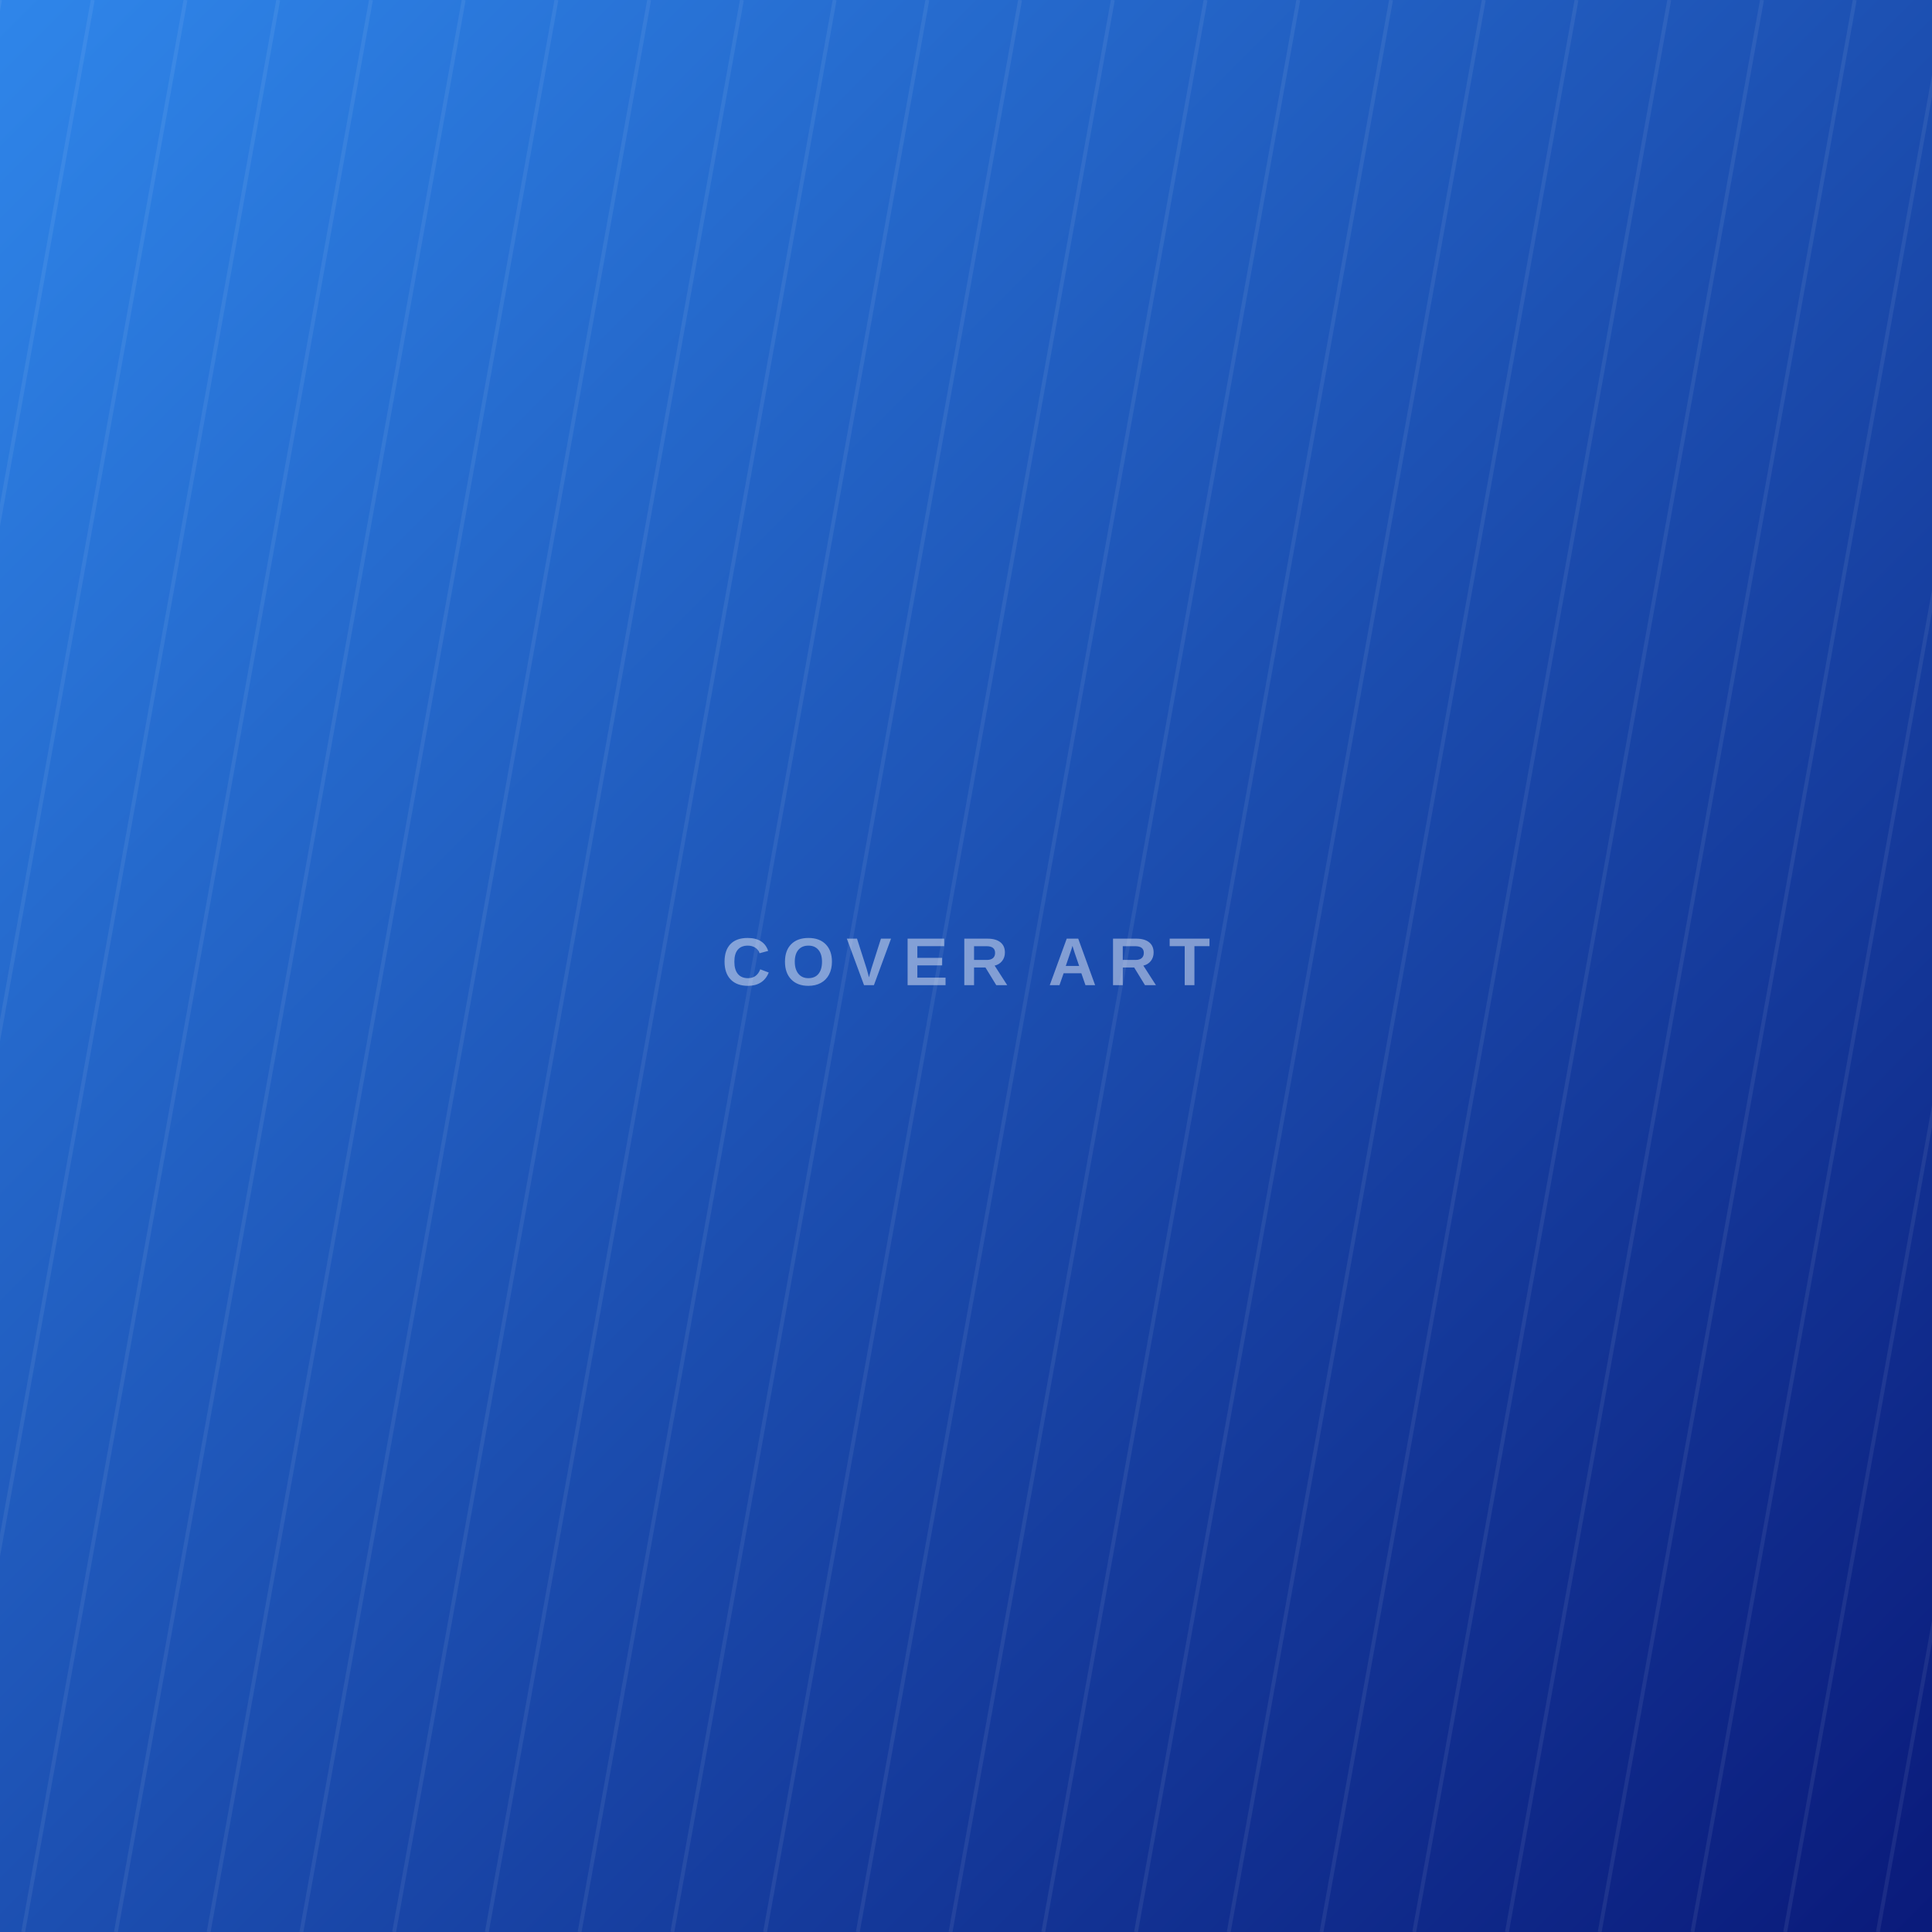
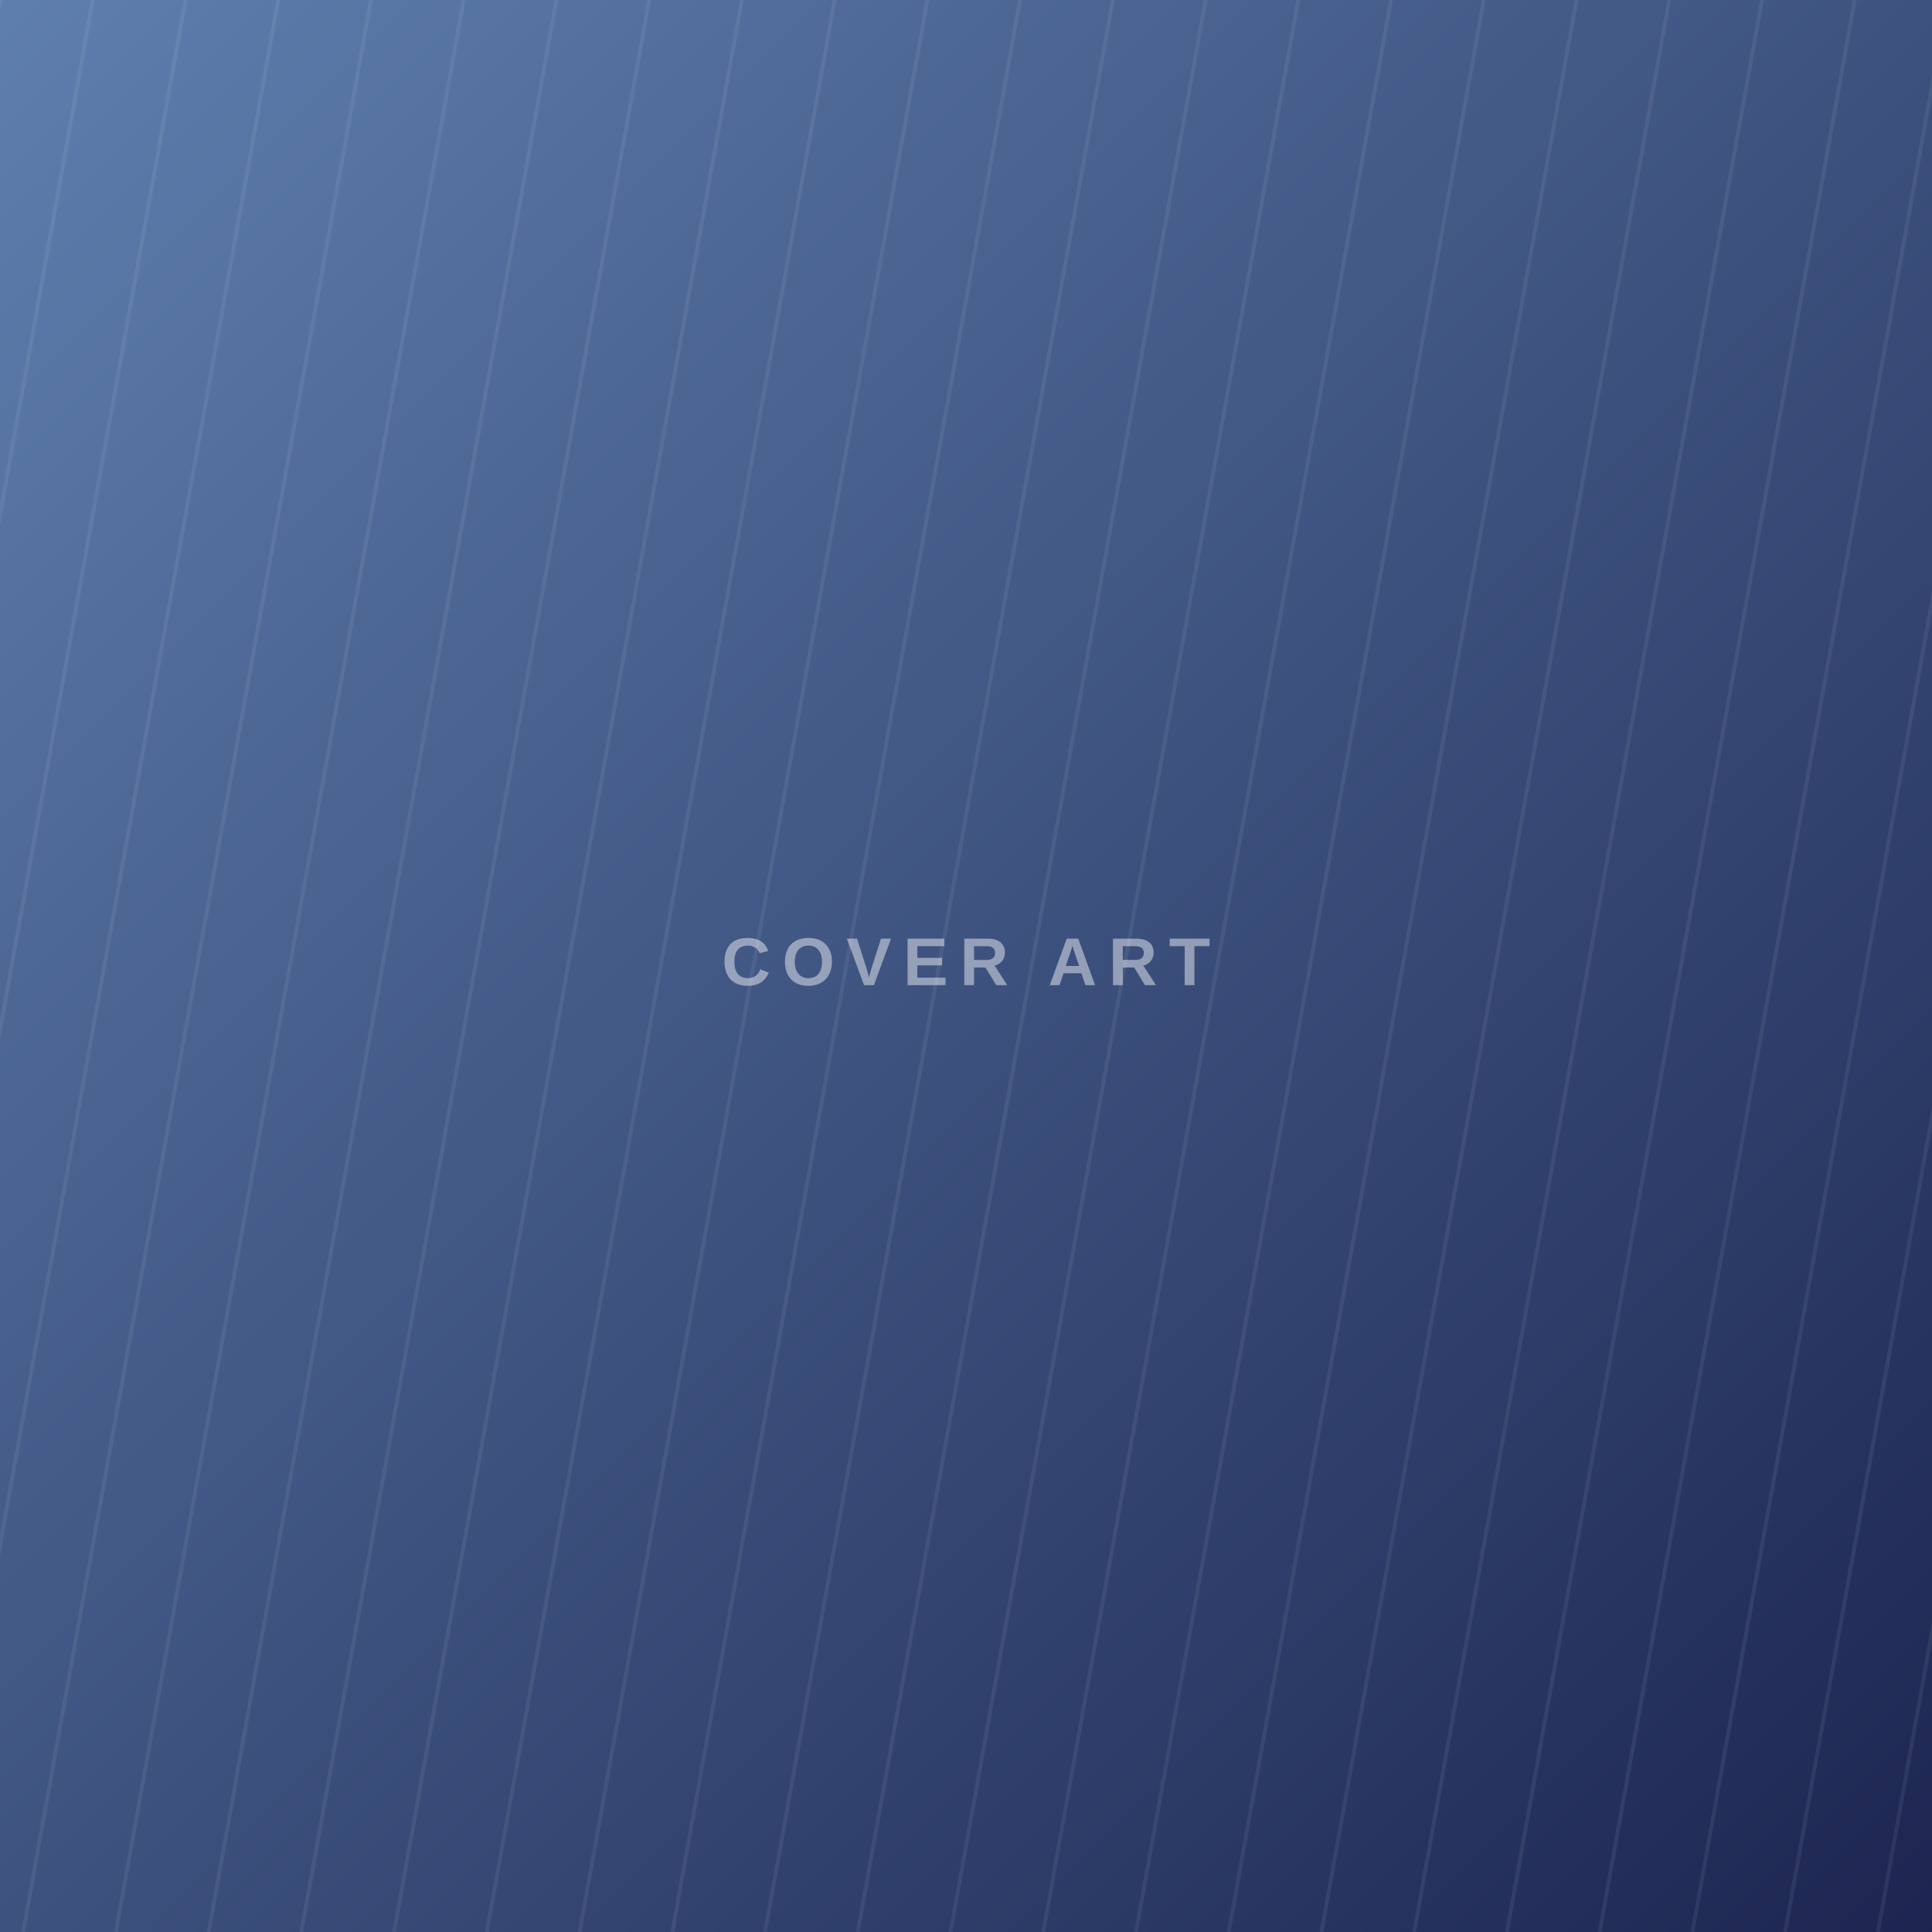
<svg xmlns="http://www.w3.org/2000/svg" width="1000" height="1000" viewBox="0 0 1000 1000">
  <defs>
    <linearGradient id="g" x1="0" y1="0" x2="1" y2="1">
-       <stop offset="0" stop-color="#2f86ea" />
-       <stop offset="1" stop-color="#0a1a7a" />
+       <stop offset="0" stop-color="#5f7fae" />
+       <stop offset="1" stop-color="#1c2550" />
    </linearGradient>
  </defs>
  <rect width="1000" height="1000" fill="url(#g)" />
  <line x1="0" y1="0" x2="-180" y2="1000" stroke="#ffffff" stroke-opacity=".07" stroke-width="2" />
  <line x1="48" y1="0" x2="-132" y2="1000" stroke="#ffffff" stroke-opacity=".07" stroke-width="2" />
  <line x1="96" y1="0" x2="-84" y2="1000" stroke="#ffffff" stroke-opacity=".07" stroke-width="2" />
  <line x1="144" y1="0" x2="-36" y2="1000" stroke="#ffffff" stroke-opacity=".07" stroke-width="2" />
  <line x1="192" y1="0" x2="12" y2="1000" stroke="#ffffff" stroke-opacity=".07" stroke-width="2" />
  <line x1="240" y1="0" x2="60" y2="1000" stroke="#ffffff" stroke-opacity=".07" stroke-width="2" />
  <line x1="288" y1="0" x2="108" y2="1000" stroke="#ffffff" stroke-opacity=".07" stroke-width="2" />
  <line x1="336" y1="0" x2="156" y2="1000" stroke="#ffffff" stroke-opacity=".07" stroke-width="2" />
  <line x1="384" y1="0" x2="204" y2="1000" stroke="#ffffff" stroke-opacity=".07" stroke-width="2" />
  <line x1="432" y1="0" x2="252" y2="1000" stroke="#ffffff" stroke-opacity=".07" stroke-width="2" />
  <line x1="480" y1="0" x2="300" y2="1000" stroke="#ffffff" stroke-opacity=".07" stroke-width="2" />
  <line x1="528" y1="0" x2="348" y2="1000" stroke="#ffffff" stroke-opacity=".07" stroke-width="2" />
  <line x1="576" y1="0" x2="396" y2="1000" stroke="#ffffff" stroke-opacity=".07" stroke-width="2" />
  <line x1="624" y1="0" x2="444" y2="1000" stroke="#ffffff" stroke-opacity=".07" stroke-width="2" />
  <line x1="672" y1="0" x2="492" y2="1000" stroke="#ffffff" stroke-opacity=".07" stroke-width="2" />
  <line x1="720" y1="0" x2="540" y2="1000" stroke="#ffffff" stroke-opacity=".07" stroke-width="2" />
  <line x1="768" y1="0" x2="588" y2="1000" stroke="#ffffff" stroke-opacity=".07" stroke-width="2" />
  <line x1="816" y1="0" x2="636" y2="1000" stroke="#ffffff" stroke-opacity=".07" stroke-width="2" />
  <line x1="864" y1="0" x2="684" y2="1000" stroke="#ffffff" stroke-opacity=".07" stroke-width="2" />
  <line x1="912" y1="0" x2="732" y2="1000" stroke="#ffffff" stroke-opacity=".07" stroke-width="2" />
  <line x1="960" y1="0" x2="780" y2="1000" stroke="#ffffff" stroke-opacity=".07" stroke-width="2" />
  <line x1="1008" y1="0" x2="828" y2="1000" stroke="#ffffff" stroke-opacity=".07" stroke-width="2" />
  <line x1="1056" y1="0" x2="876" y2="1000" stroke="#ffffff" stroke-opacity=".07" stroke-width="2" />
  <line x1="1104" y1="0" x2="924" y2="1000" stroke="#ffffff" stroke-opacity=".07" stroke-width="2" />
  <line x1="1152" y1="0" x2="972" y2="1000" stroke="#ffffff" stroke-opacity=".07" stroke-width="2" />
  <line x1="1200" y1="0" x2="1020" y2="1000" stroke="#ffffff" stroke-opacity=".07" stroke-width="2" />
  <line x1="1248" y1="0" x2="1068" y2="1000" stroke="#ffffff" stroke-opacity=".07" stroke-width="2" />
  <line x1="1296" y1="0" x2="1116" y2="1000" stroke="#ffffff" stroke-opacity=".07" stroke-width="2" />
  <line x1="1344" y1="0" x2="1164" y2="1000" stroke="#ffffff" stroke-opacity=".07" stroke-width="2" />
  <line x1="1392" y1="0" x2="1212" y2="1000" stroke="#ffffff" stroke-opacity=".07" stroke-width="2" />
  <text x="50%" y="50%" fill="#ffffff" fill-opacity=".45" font-family="Arial Narrow, Arial, sans-serif" font-weight="700" font-size="35" letter-spacing="6" text-anchor="middle" dominant-baseline="middle">COVER ART</text>
</svg>
